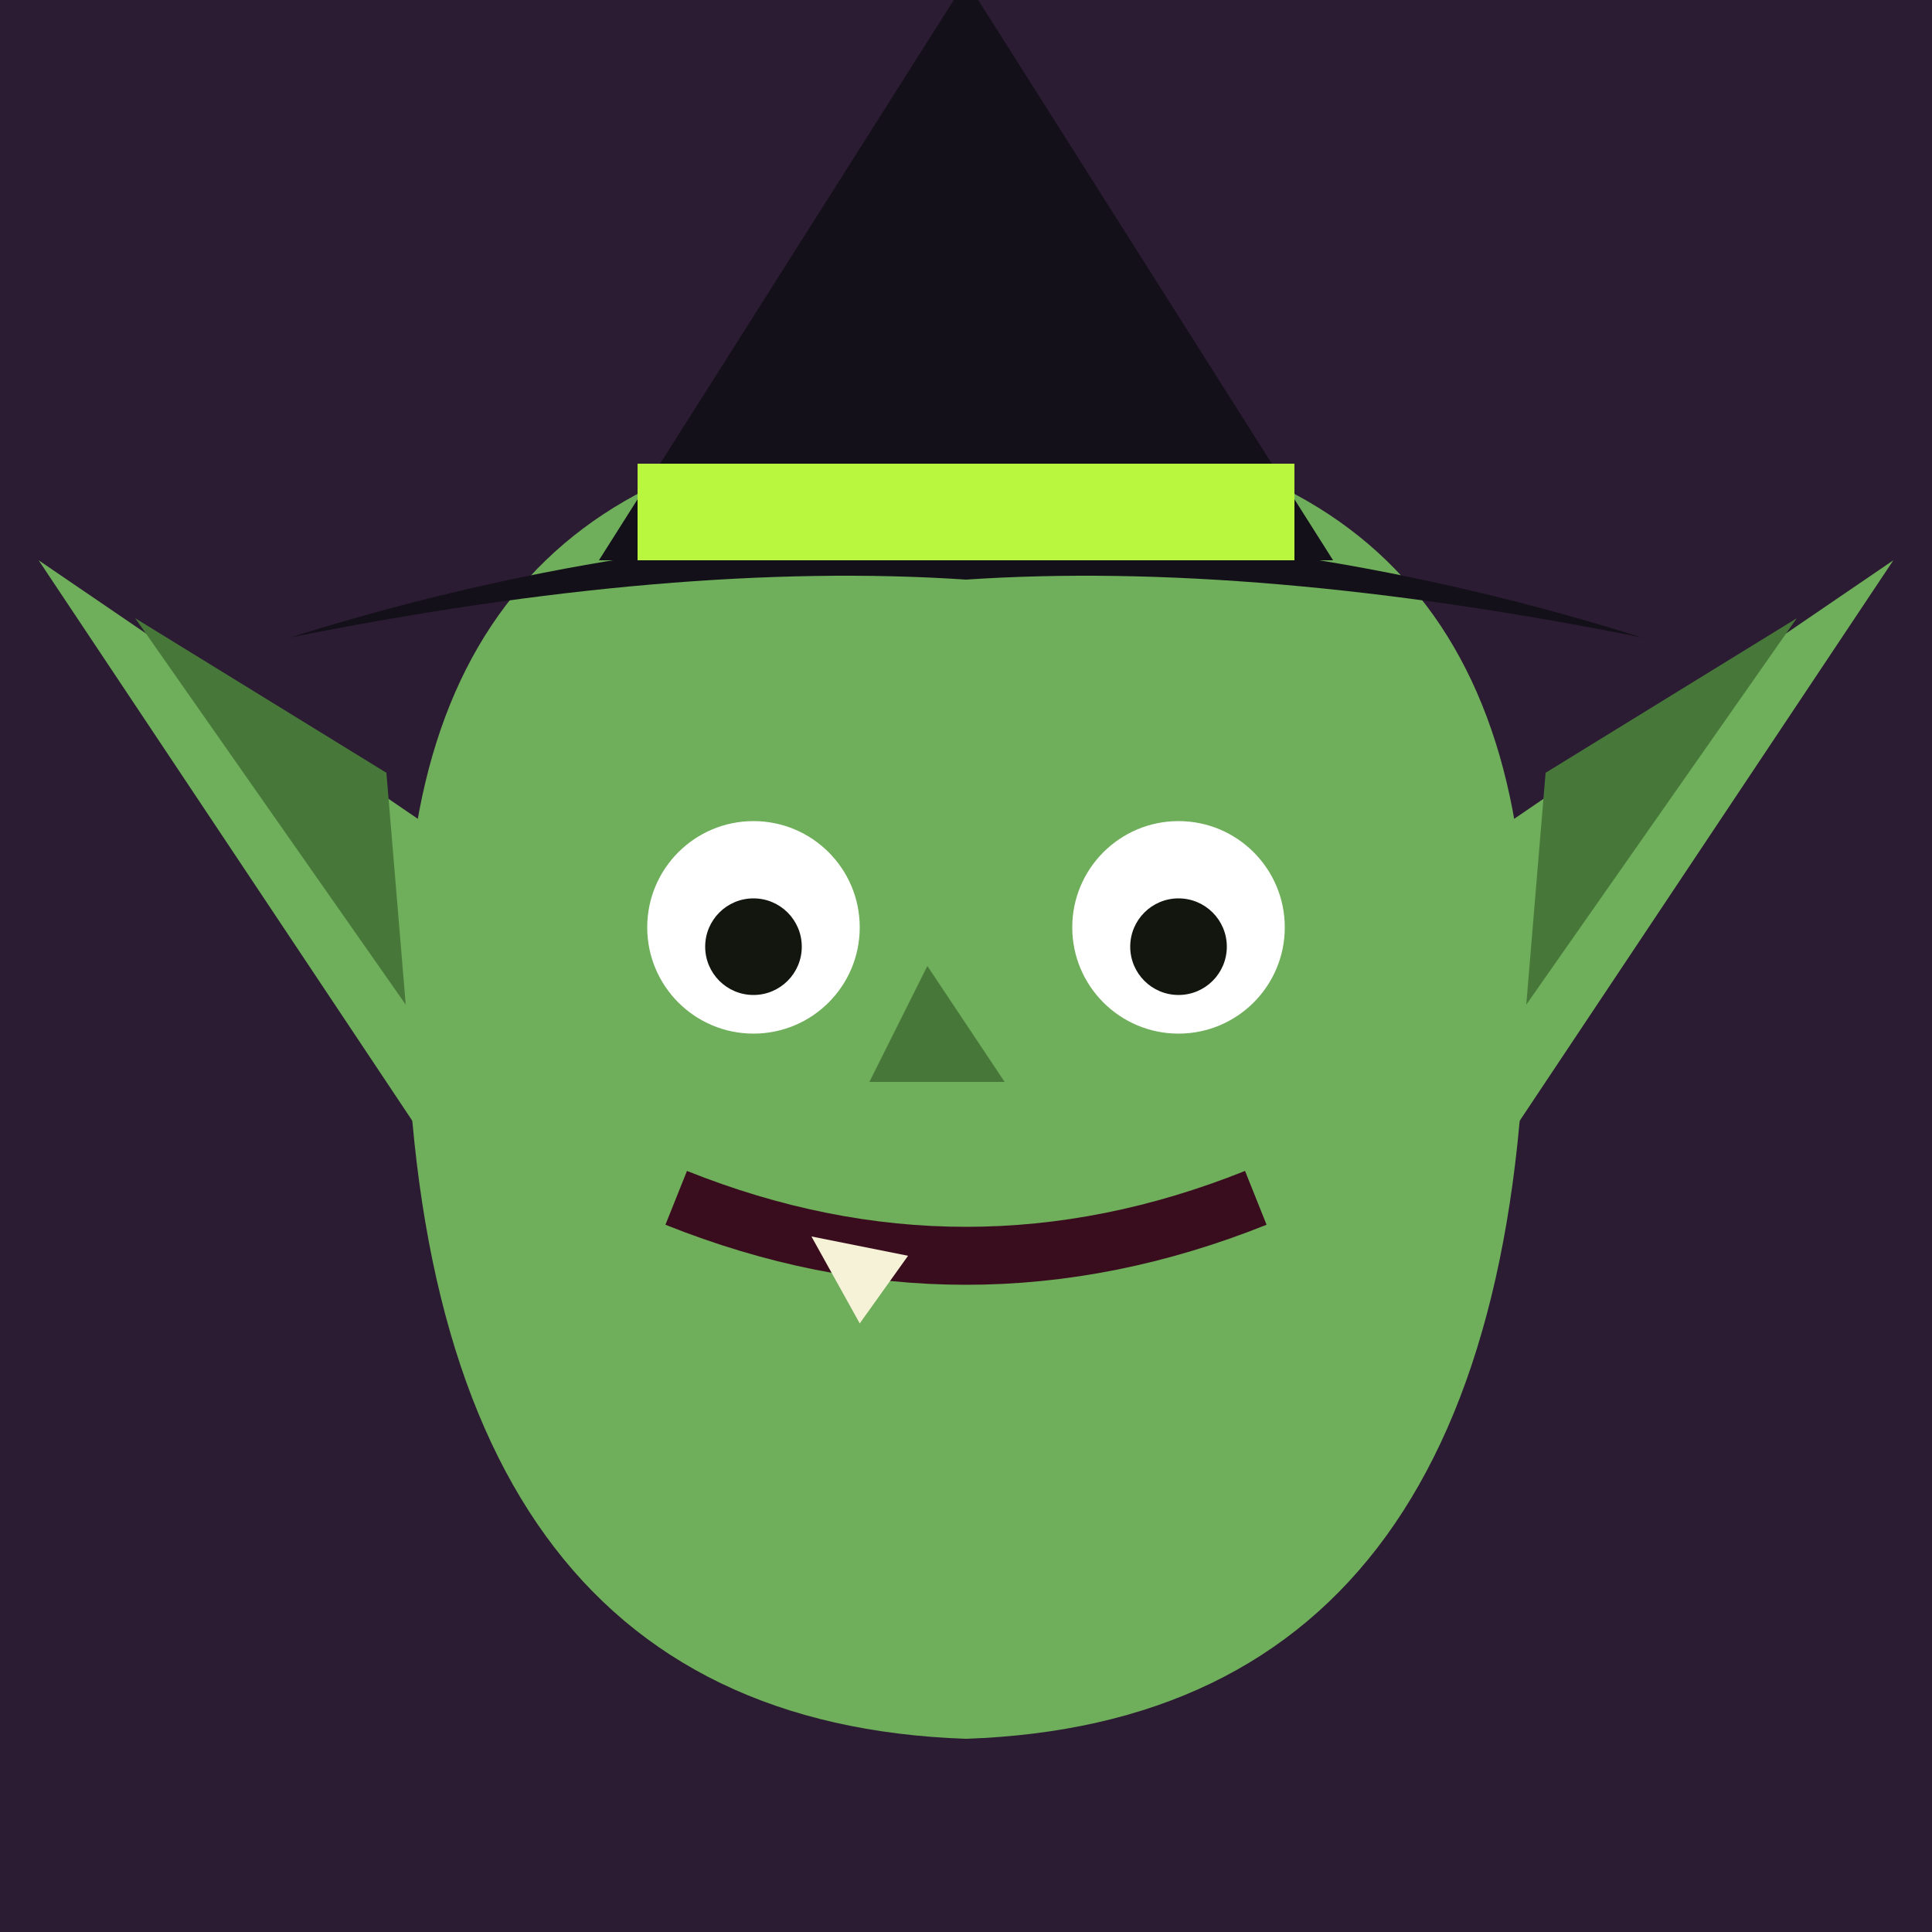
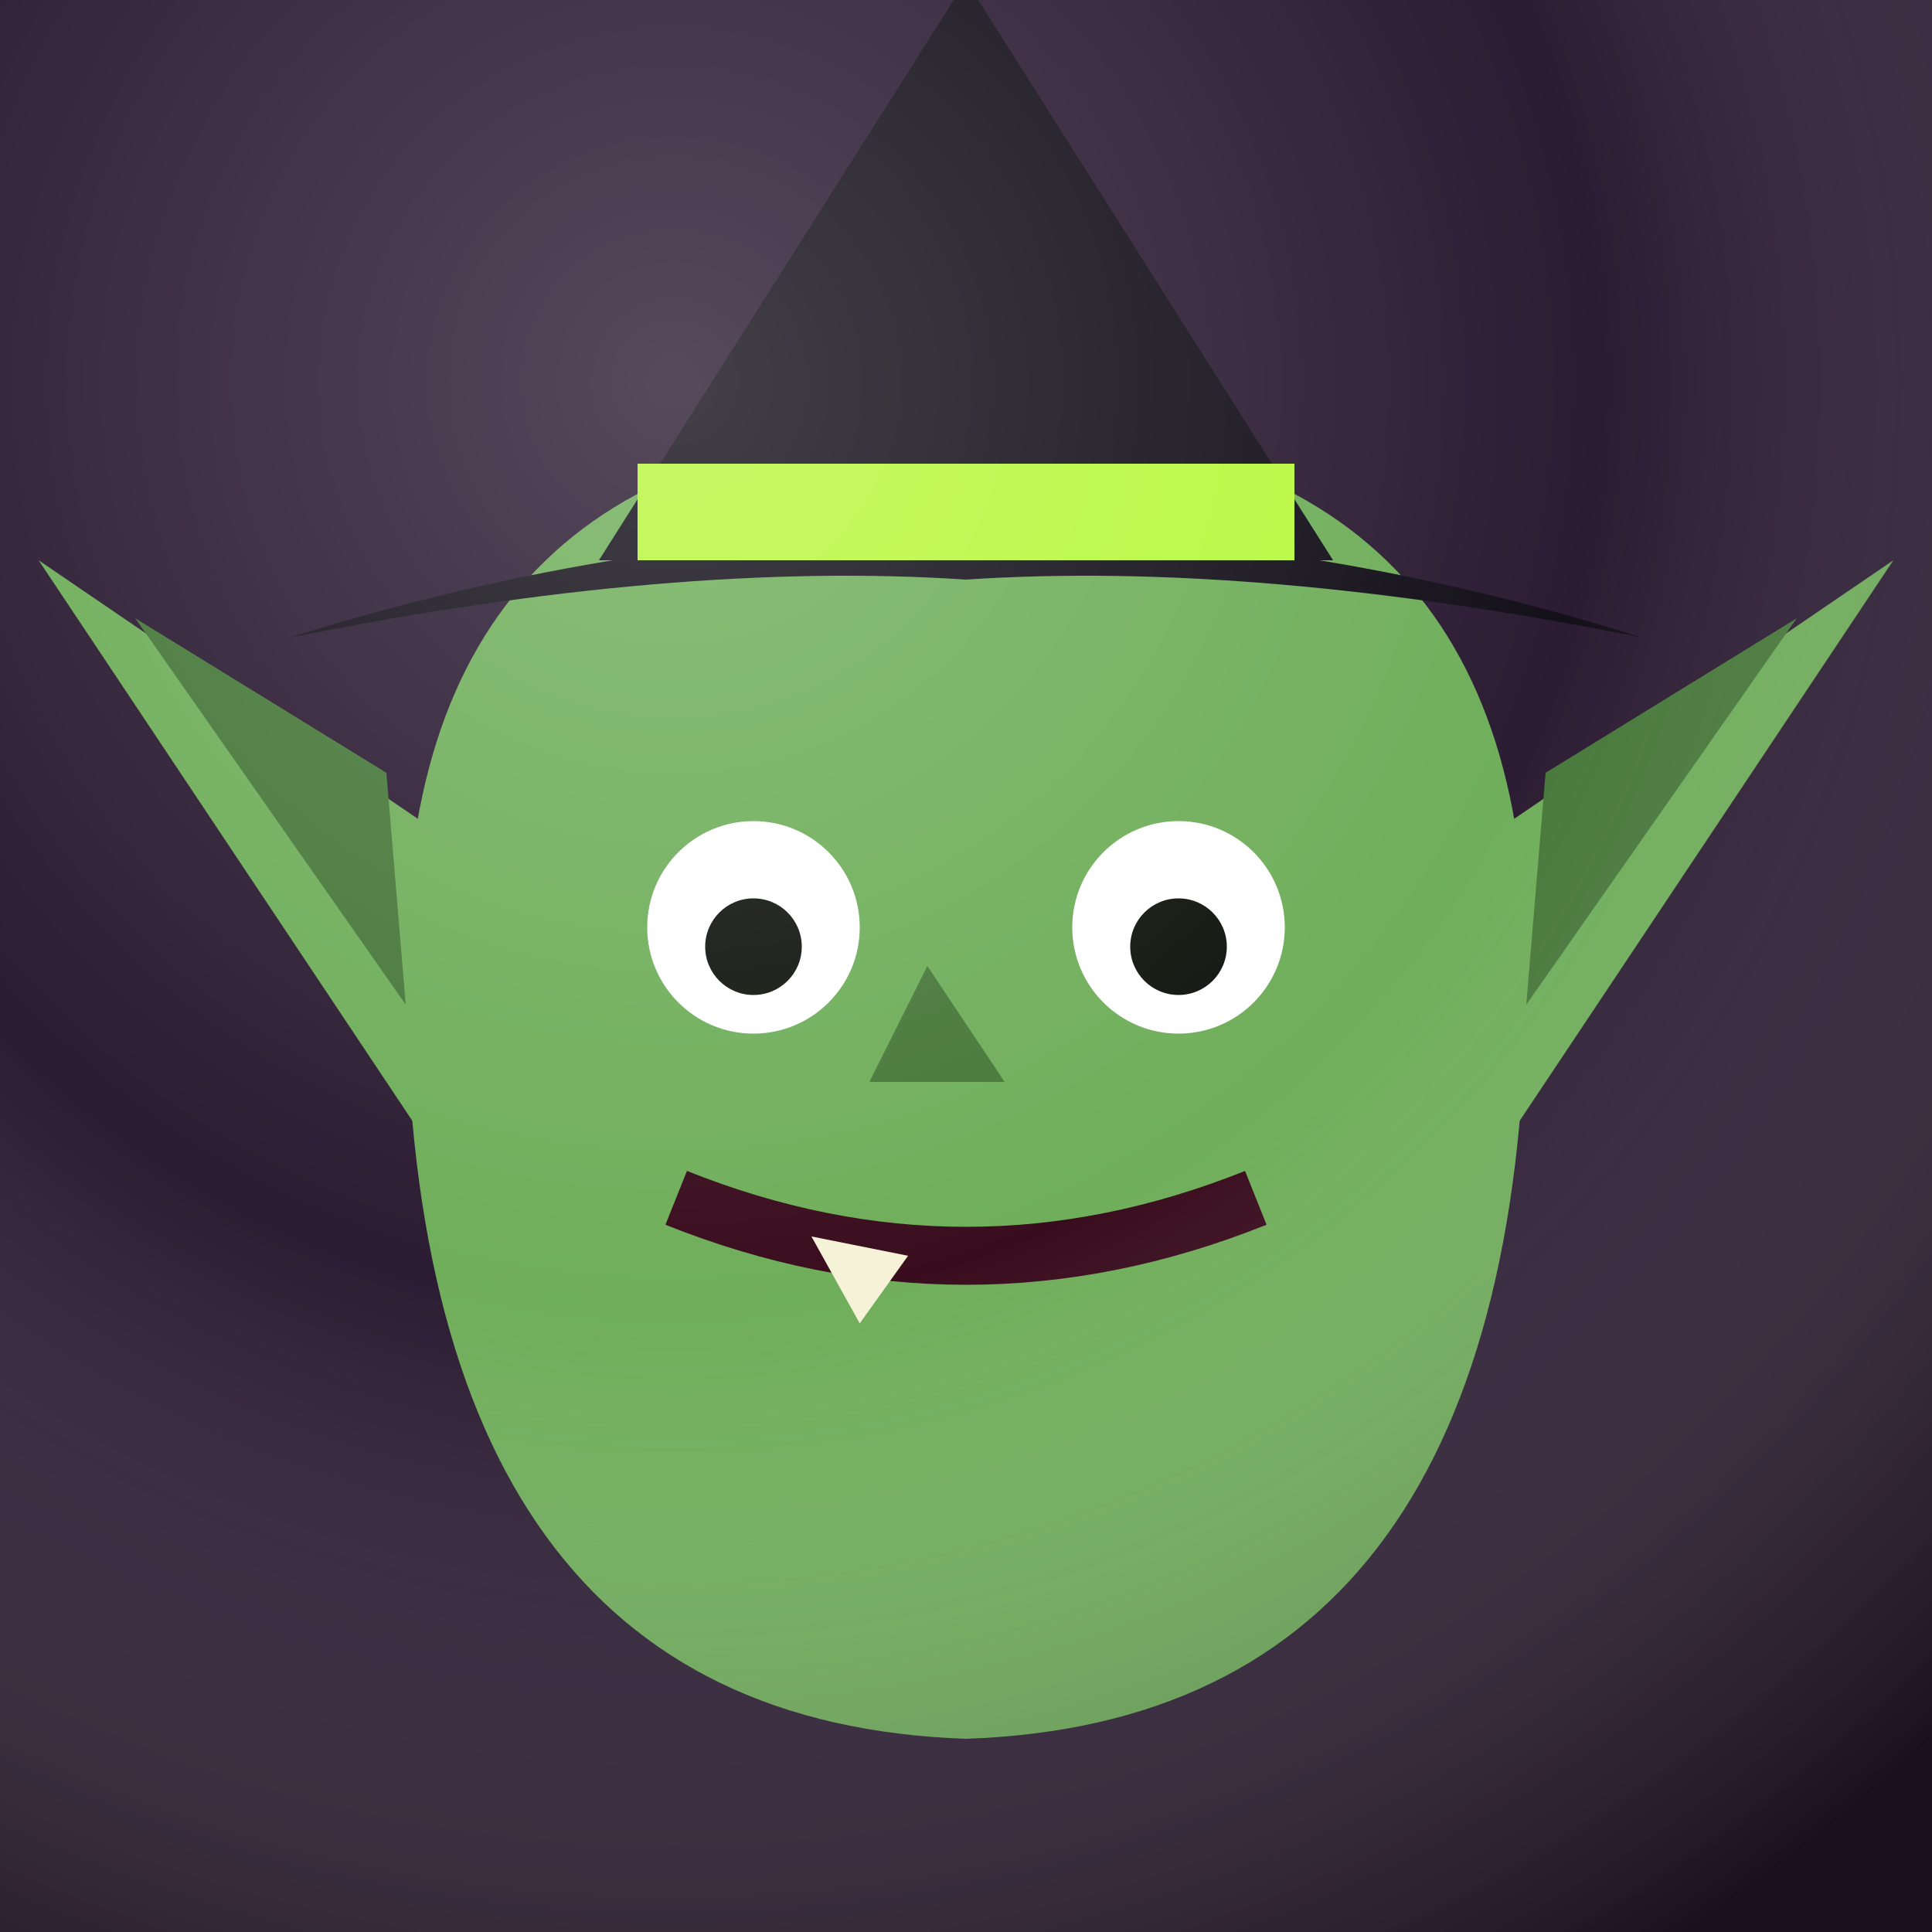
<svg xmlns="http://www.w3.org/2000/svg" viewBox="0 0 200 200" width="200" height="200">
  <rect width="200" height="200" fill="#2c1c33" />
  <path d="M48 88 L4 58 L44 118Z" fill="#6fae5a" />
  <path d="M152 88 L196 58 L156 118Z" fill="#6fae5a" />
  <path d="M40 80 L14 64 L42 104Z" fill="#47783a" />
  <path d="M160 80 L186 64 L158 104Z" fill="#47783a" />
  <path d="M42 100 Q42 44 100 44 Q158 44 158 100 Q158 178 100 180 Q42 178 42 100Z" fill="#6fae5a" />
  <circle cx="78" cy="96" r="11" fill="#fff" />
  <circle cx="122" cy="96" r="11" fill="#fff" />
  <circle cx="78" cy="98" r="5" fill="#12160f" />
  <circle cx="122" cy="98" r="5" fill="#12160f" />
  <path d="M96 100 L90 112 L104 112Z" fill="#47783a" />
  <path d="M70 124 Q100 136 130 124" stroke="#3a0d1e" stroke-width="6" fill="none" />
  <path d="M84 128l5 9 5-7z" fill="#f6f2d8" />
  <path d="M30 66 Q100 44 170 66 Q130 58 100 60 Q70 58 30 66Z" fill="#14101a" />
  <path d="M62 58 L100 -2 L138 58Z" fill="#14101a" />
  <rect x="66" y="48" width="68" height="10" fill="#b9f73e" />
+   <defs>
+     <radialGradient id="lumiere" cx=".35" cy=".2" r=".95">
+       <stop offset="0" stop-color="#fff" stop-opacity=".2" />
+       <stop offset=".5" stop-color="#fff" stop-opacity="0" />
+       <stop offset="1" stop-color="#000" stop-opacity=".4" />
+     </radialGradient>
+   </defs>
+   <rect width="200" height="200" fill="url(#lumiere)" />
</svg>
